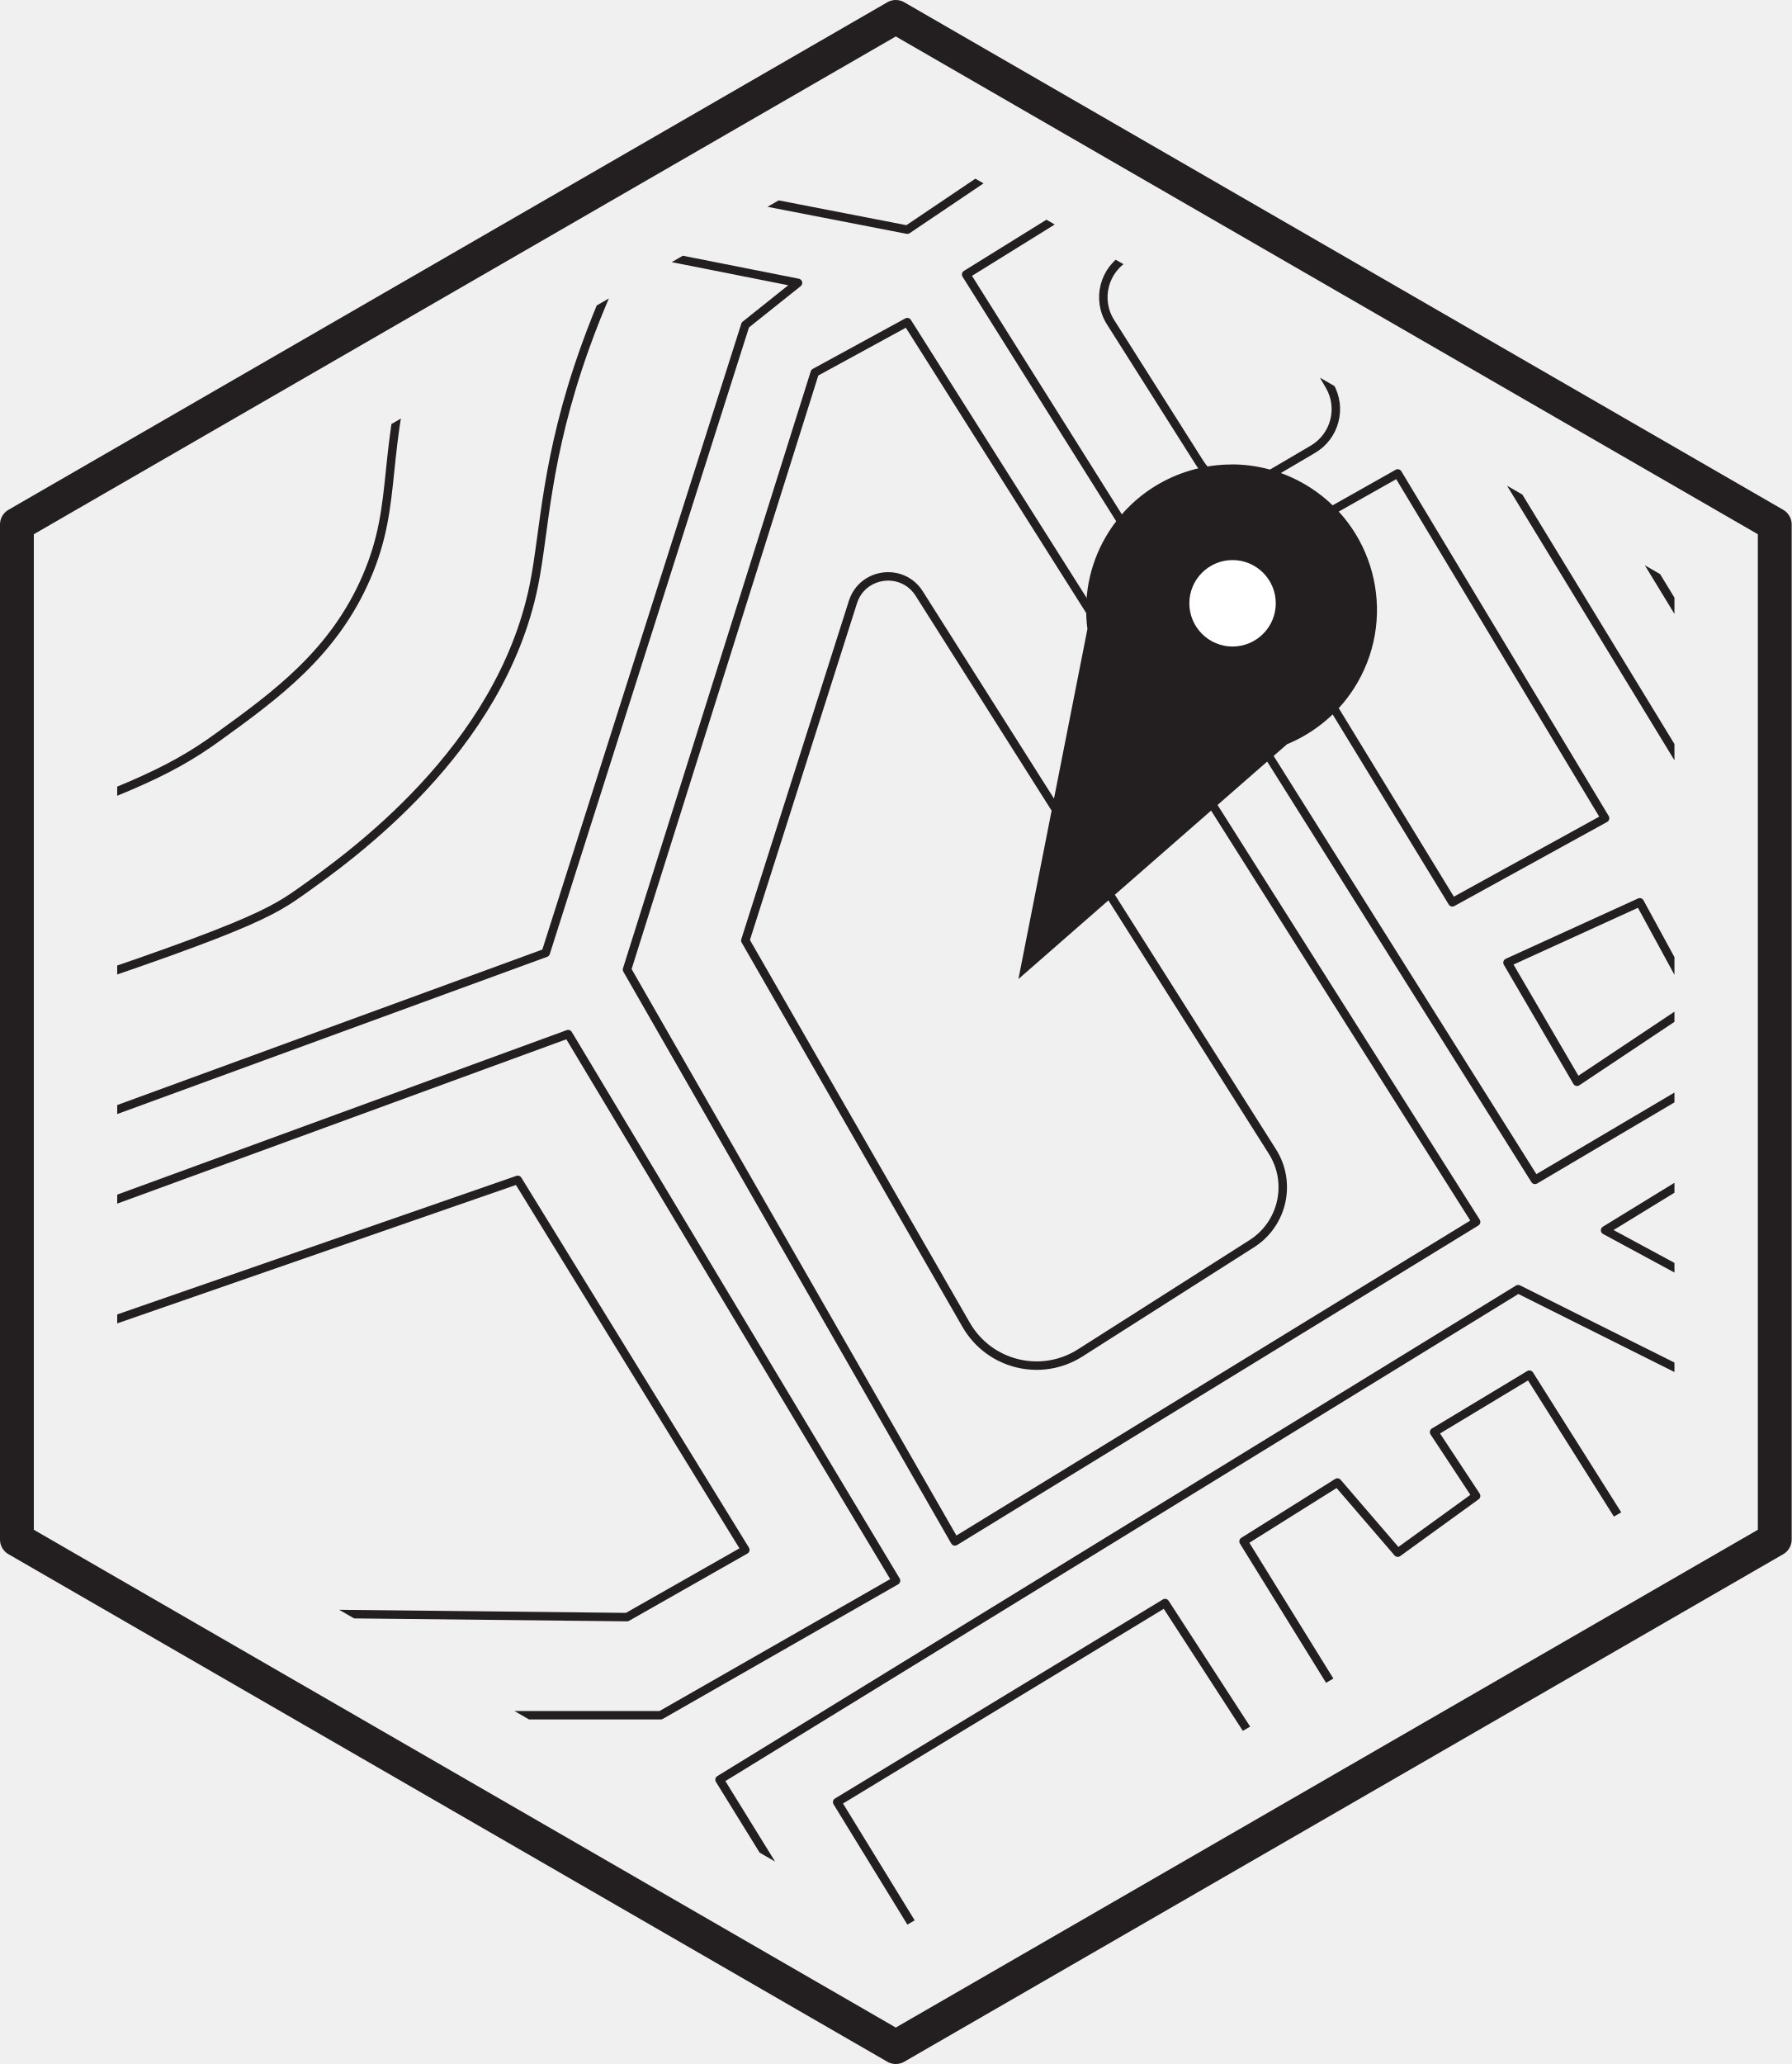
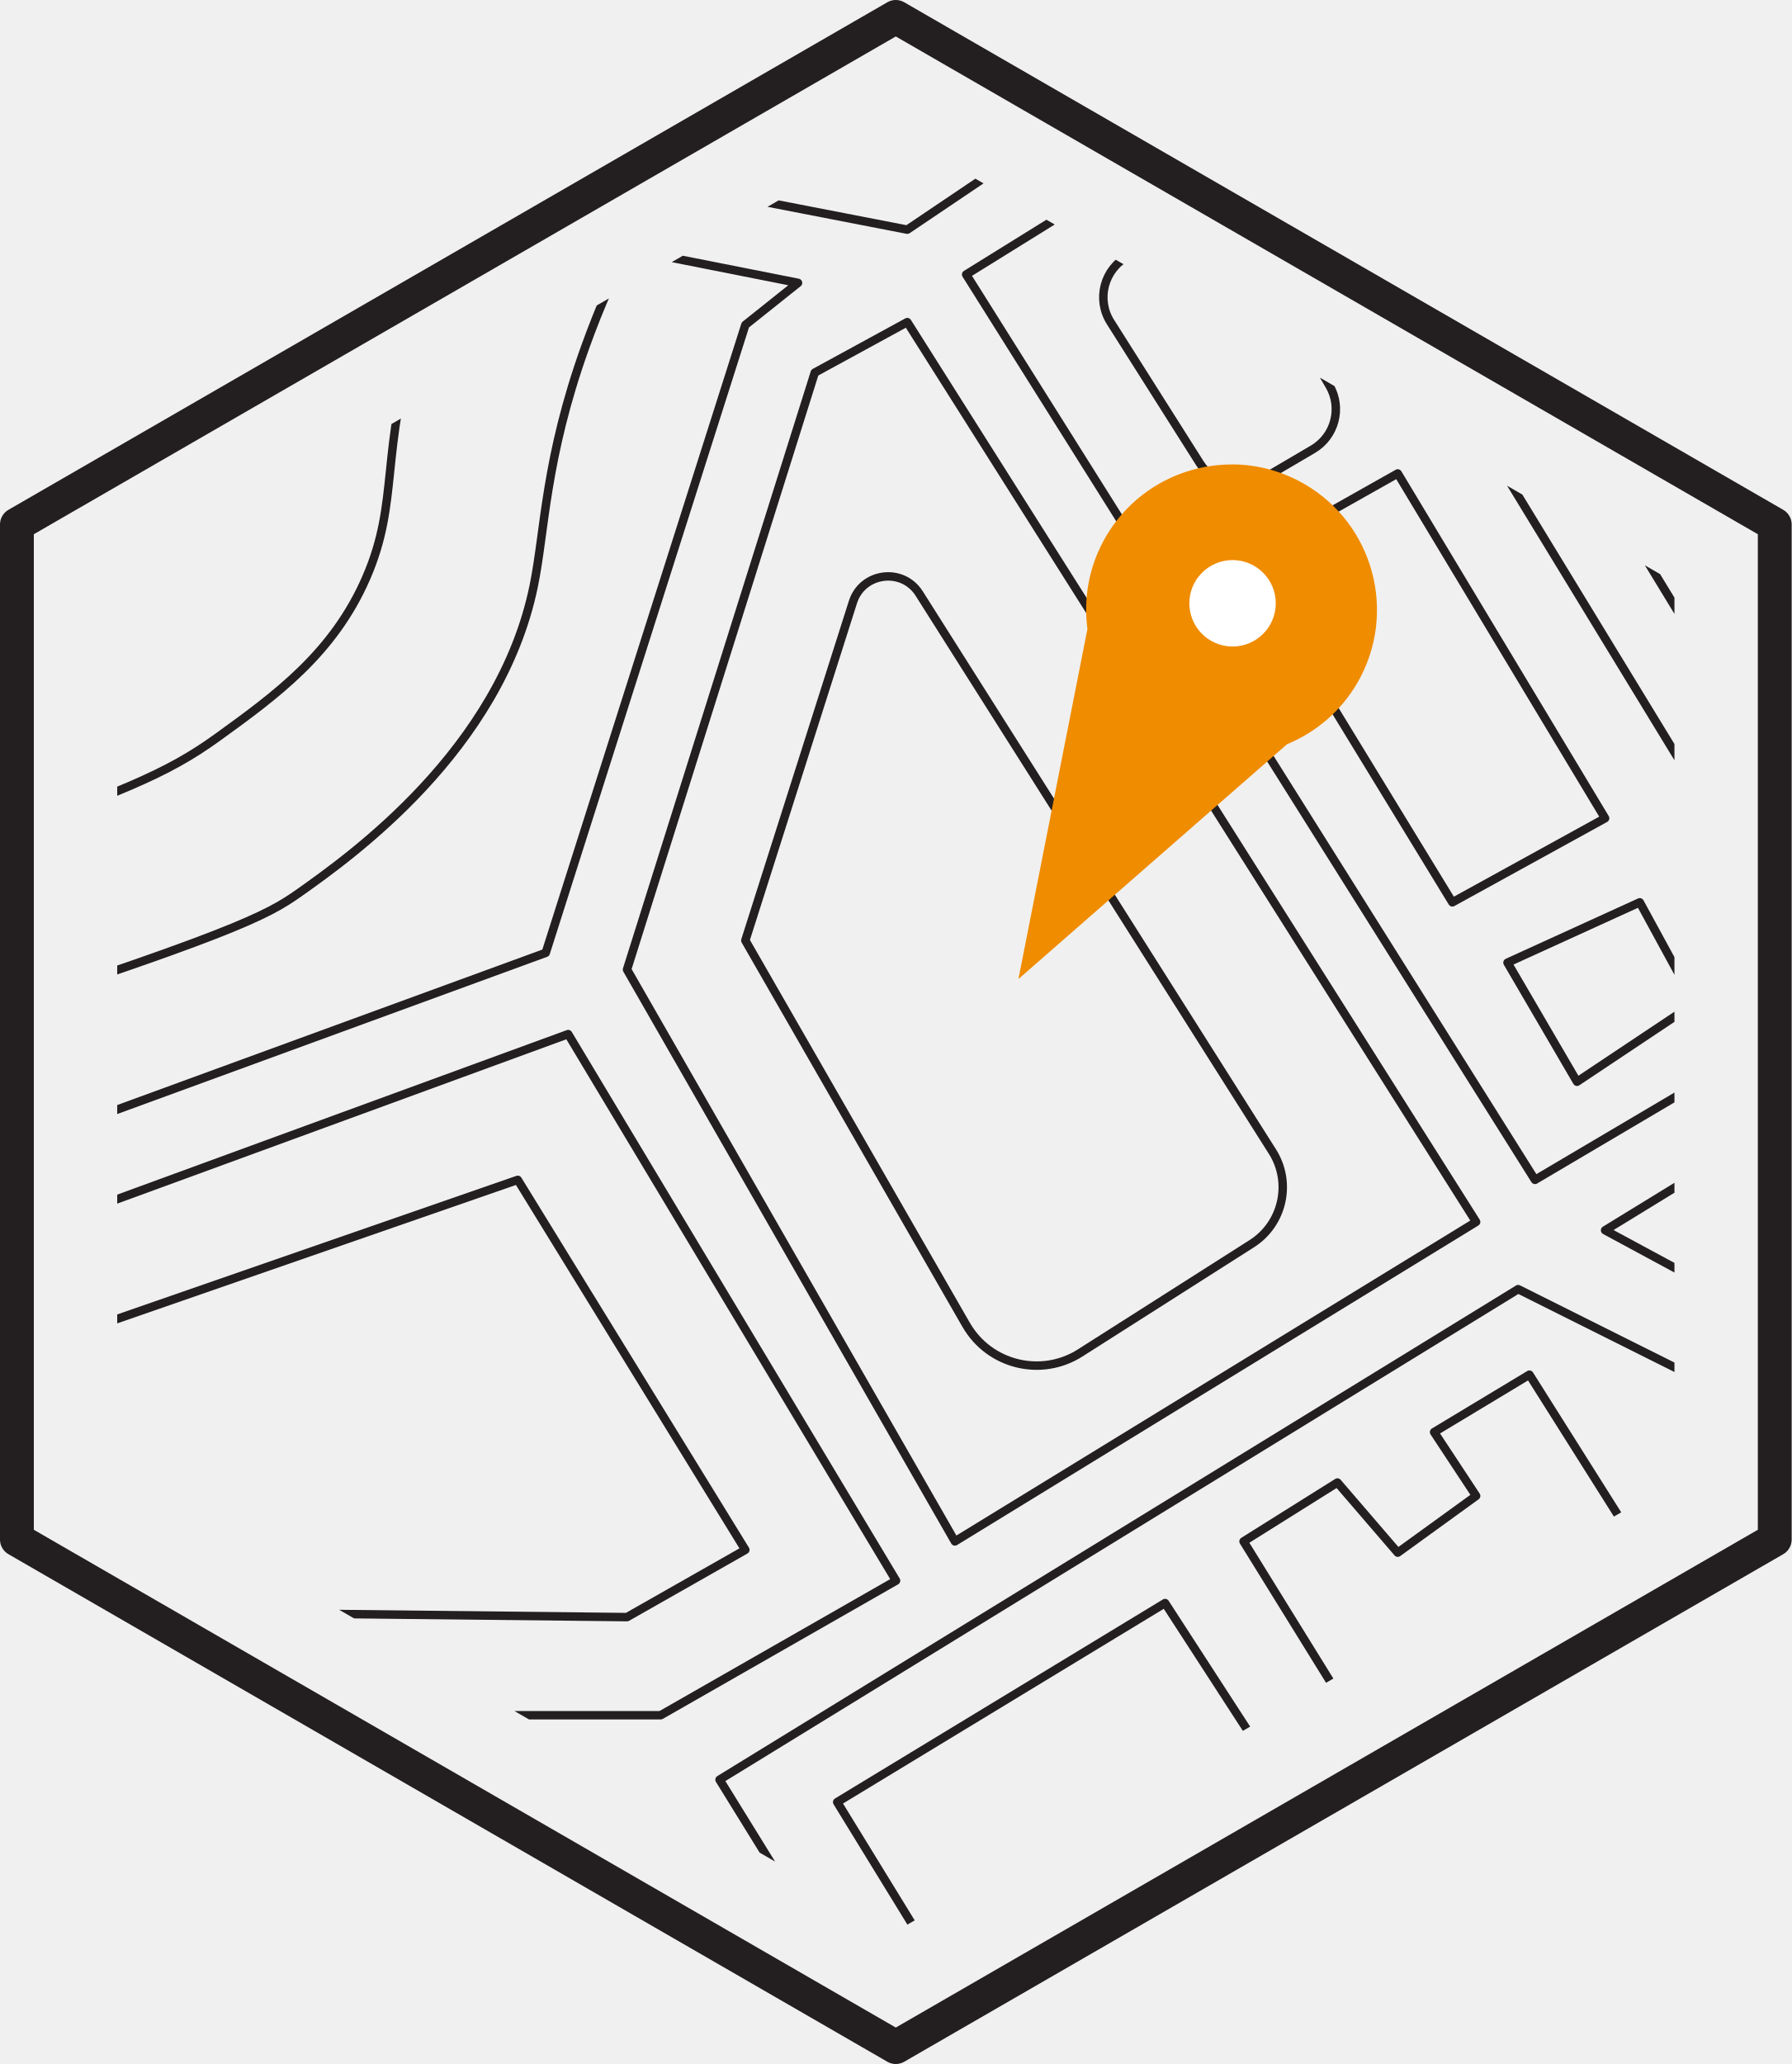
<svg xmlns="http://www.w3.org/2000/svg" id="Layer_2" data-name="Layer 2" viewBox="0 0 211.85 244">
  <defs>
    <style>
      .cls-1, .cls-2, .cls-3 {
        fill: none;
      }

      .cls-1, .cls-3 {
        stroke: #231f20;
        stroke-linecap: round;
        stroke-linejoin: round;
      }

      .cls-4 {
        clip-path: url(#clippath);
      }

      .cls-2, .cls-5, .cls-6 {
        stroke-width: 0px;
      }

      .cls-3 {
        stroke-width: 4px;
      }

      .cls-5 {
-         fill: #231f20;
+         fill: #f08c00;
      }

      .cls-6 {
        fill: #fff;
      }
    </style>
    <clipPath id="clippath">
      <polygon class="cls-2" points="13.86 68.85 13.86 175.15 105.92 228.31 197.99 175.15 197.99 68.85 105.92 15.69 13.86 68.85" />
    </clipPath>
  </defs>
  <g id="logo">
    <g class="cls-4">
      <g>
        <polyline class="cls-1" points="-36.06 -.69 107.28 27.15 212.32 -43.63" />
        <polygon class="cls-1" points="-36.06 7.6 94.36 33.44 88.13 38.41 64.53 112.64 -36.06 149.42 -36.06 7.6" />
        <polygon class="cls-1" points="107.28 38.08 96.34 44.05 74.14 114.62 112.91 182.22 174.54 144.45 107.28 38.08" />
        <polygon class="cls-1" points="114.24 32.45 181.5 139.48 216.29 118.93 150.02 10.25 114.24 32.45" />
        <polygon class="cls-1" points="232.2 -43.63 156.98 4.28 223.58 113.63 273.55 81.82 273.55 -43.63 232.2 -43.63" />
        <polygon class="cls-1" points="67.18 122.25 -36.06 160.02 -36.06 202.77 78.12 202.77 105.95 186.86 67.18 122.25" />
        <polygon class="cls-1" points="76.13 213.04 -36.06 213.04 -36.06 265.99 107.94 265.99 76.13 213.04" />
        <polygon class="cls-1" points="85.08 210.39 179.51 152.4 231.21 178.24 110.26 251.14 85.08 210.39" />
        <polygon class="cls-1" points="114.24 260.09 118.74 265.99 203.7 265.99 273.55 223.31 273.55 201.77 240.48 182.22 114.24 260.09" />
        <polygon class="cls-1" points="273.55 150.74 239.49 172.28 189.79 145.44 273.55 94.08 273.55 150.74" />
        <polygon class="cls-1" points="61.22 139.48 -18.97 167.31 -18.97 190.17 74.14 191.17 88.13 183.22 61.22 139.48" />
        <path class="cls-1" d="M253.41-43.63l-53.02,35.39c-1.73,5.58-7.25,25.83,2.32,48.31,11.59,27.24,36.44,36.85,40.76,38.44,10.03-5.74,20.06-11.49,30.08-17.23" />
        <polygon class="cls-1" points="98.99 213.04 137.76 189.51 153.01 213.04 114.24 237.89 98.99 213.04" />
        <polygon class="cls-1" points="147.04 182.22 162.62 207.4 196.41 187.19 180.84 162.51 169.57 169.3 174.54 176.84 165.27 183.55 158.14 175.26 147.04 182.22" />
        <polygon class="cls-1" points="193.89 222.32 241.15 194.48 256.39 219.33 209.34 248.46 193.89 222.32" />
        <polygon class="cls-1" points="147.04 251.14 184.82 229.27 191.44 240.21 154.66 262.08 147.04 251.14" />
        <path class="cls-1" d="M114.24,156.62l-26.11-45.44,12.72-40c1.12-3.53,5.86-4.14,7.84-1.01l41.76,65.96c2.33,3.68,1.24,8.55-2.43,10.89l-20.3,12.92c-4.61,2.93-10.74,1.43-13.47-3.31Z" />
        <path class="cls-1" d="M149.3,56.6l5.94-3.49c2.61-1.53,3.49-4.89,1.97-7.5l-9.81-16.85c-1.49-2.56-4.75-3.48-7.36-2.07l-6.7,3.62c-2.8,1.51-3.73,5.08-2.03,7.77l10.58,16.71c1.58,2.5,4.87,3.3,7.42,1.8Z" />
        <polygon class="cls-1" points="147.04 66.25 171.73 106.67 189.79 96.73 165.27 55.97 147.04 66.25" />
        <polygon class="cls-1" points="178.25 113.8 186.47 127.88 200.39 118.6 193.89 106.67 178.25 113.8" />
        <line class="cls-1" x1="176.53" y1="-45.09" x2="79.34" y2="21.72" />
        <path class="cls-1" d="M141.74-45.09c-16.6,11.74-30.27,20.22-39.76,25.85-9.33,5.52-17.93,10.23-27.83,19.55-6.97,6.56-11.85,12.82-14.91,17.13" />
        <path class="cls-1" d="M54.58,25.56c-1.43,2.94-3.5,7.59-5.29,13.52-4.42,14.62-2.05,20.11-5.96,29.16-3.89,8.99-10.7,13.93-17.56,18.89-6.13,4.43-11.26,6.44-31.15,13.59-7.95,2.85-18.35,6.48-30.68,10.47" />
        <path class="cls-1" d="M-36.06,130.86c6.44-2.01,15.38-4.84,26.04-8.28,37.66-12.18,41.49-14.27,45.46-17.08,5.97-4.23,23.7-16.79,27.68-36.28,1.33-6.55,1.33-14.93,6.06-28.15,1.79-5,3.65-8.99,4.97-11.63" />
        <path class="cls-1" d="M-36.06,224.1c5.23-.21,12.72-.49,21.73-.79,29.57-1,34.55-.84,39.76-.33,9.62.94,20.52,2,31.81,7.29,18.46,8.65,29.11,24.45,34.79,35.72" />
        <polyline class="cls-1" points="-36.06 7.6 -36.06 -43.63 232.2 -43.63" />
        <path class="cls-1" d="M16.87-12.33l-1.42,6.87c-.43,2.08.92,4.11,3.01,4.52l28.29,5.5c2.05.4,4.04-.93,4.46-2.98l1.3-6.35c.42-2.05-.89-4.06-2.94-4.49l-28.17-6.03c-2.07-.44-4.1.88-4.53,2.96Z" />
        <path class="cls-1" d="M-36.06,55.97L-.94,62.79c2.77.54,4.59,3.2,4.09,5.98L.14,85.24c-.49,2.67-3.07,4.41-5.72,3.86l-30.48-6.29" />
        <path class="cls-1" d="M2.03,34.51l-1.3,8.02c-.36,2.23,1.11,4.35,3.32,4.79l25.64,5.14c2.34.47,4.6-1.1,4.98-3.45l1.22-7.57c.36-2.2-1.07-4.3-3.25-4.78l-25.57-5.59c-2.36-.52-4.66,1.05-5.05,3.44Z" />
      </g>
    </g>
    <polygon class="cls-3" points="2 62 2 182 105.92 242 209.85 182 209.85 62 105.92 2 2 62" />
    <g>
      <path class="cls-5" d="M130.05,74.65c.03-.16.04-.33.02-.49-.46-3.47.21-6.89,1.95-9.9,2.8-4.84,8.01-7.85,13.61-7.85,2.74,0,5.45.73,7.83,2.11,7.5,4.33,10.07,13.95,5.75,21.44-1.74,3.01-4.37,5.3-7.6,6.64-.15.06-.29.15-.42.26l-28.45,24.87,7.31-37.07Z" />
      <path class="cls-5" d="M145.63,57.91c2.48,0,4.92.66,7.08,1.91,6.78,3.91,9.11,12.61,5.2,19.39-1.57,2.72-3.95,4.8-6.87,6-.3.12-.58.3-.83.51l-25.14,21.97,6.46-32.76c.06-.32.07-.65.03-.98-.42-3.14.19-6.23,1.76-8.95,2.53-4.38,7.25-7.1,12.31-7.1M145.63,54.91c-5.94,0-11.72,3.08-14.91,8.6-1.97,3.41-2.62,7.22-2.14,10.85l-8.16,41.38,31.76-27.76c3.38-1.4,6.35-3.86,8.33-7.28,4.75-8.23,1.93-18.74-6.29-23.49-2.71-1.56-5.67-2.31-8.58-2.31h0Z" />
    </g>
    <g>
      <path class="cls-6" d="M145.74,77.93c-3.64,0-6.61-2.96-6.61-6.61s2.96-6.61,6.61-6.61,6.61,2.96,6.61,6.61-2.96,6.61-6.61,6.61Z" />
      <path class="cls-5" d="M145.74,66.21c2.82,0,5.11,2.29,5.11,5.11s-2.29,5.11-5.11,5.11-5.11-2.29-5.11-5.11,2.29-5.11,5.11-5.11M145.74,63.21c-4.48,0-8.11,3.63-8.11,8.11s3.63,8.11,8.11,8.11,8.11-3.63,8.11-8.11-3.63-8.11-8.11-8.11h0Z" />
    </g>
  </g>
</svg>
